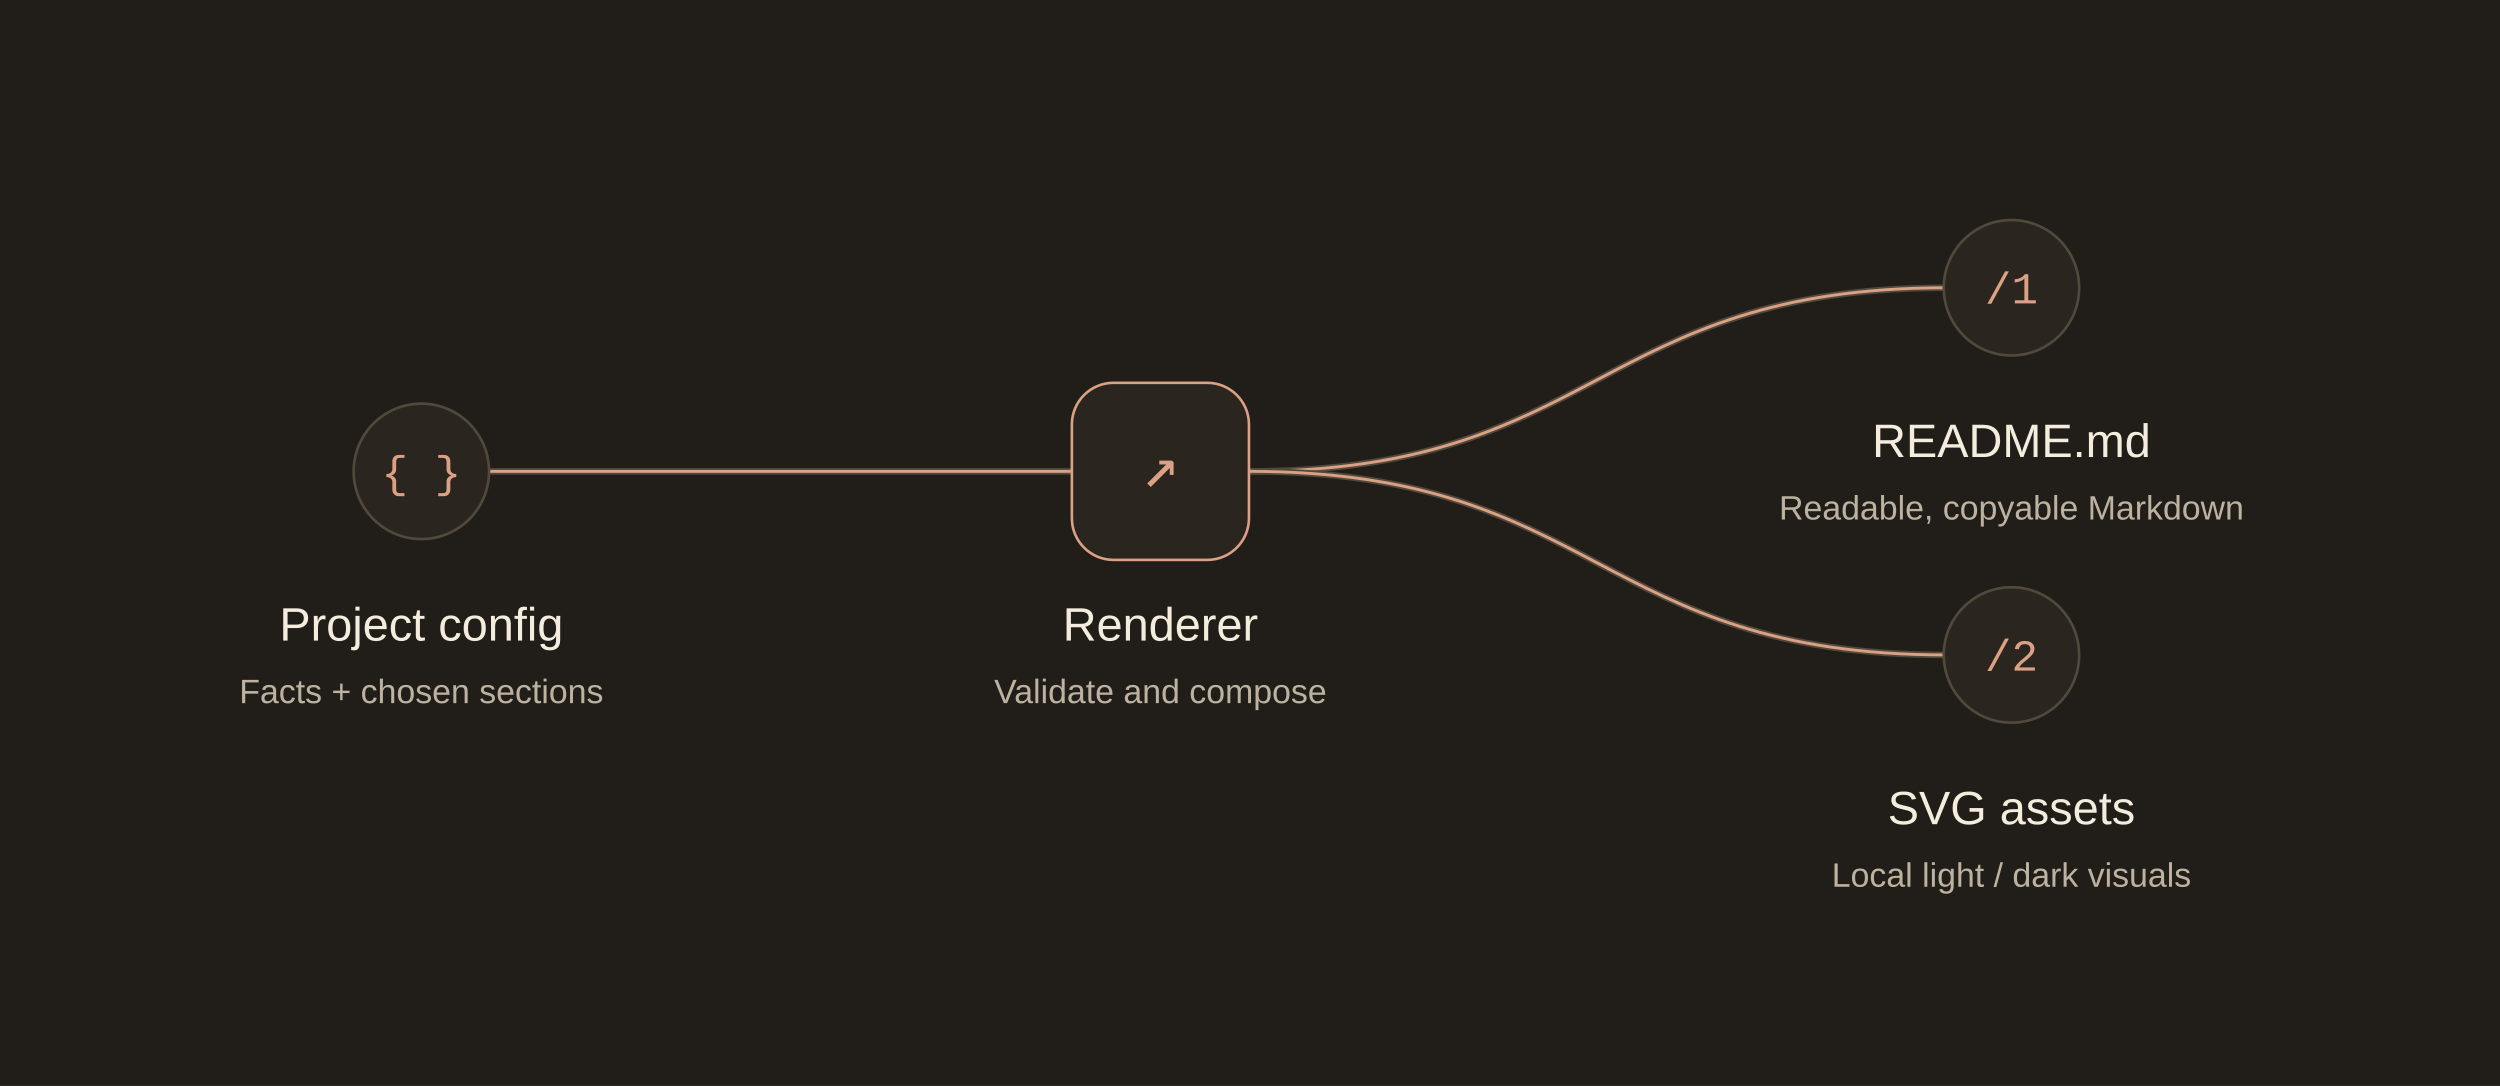
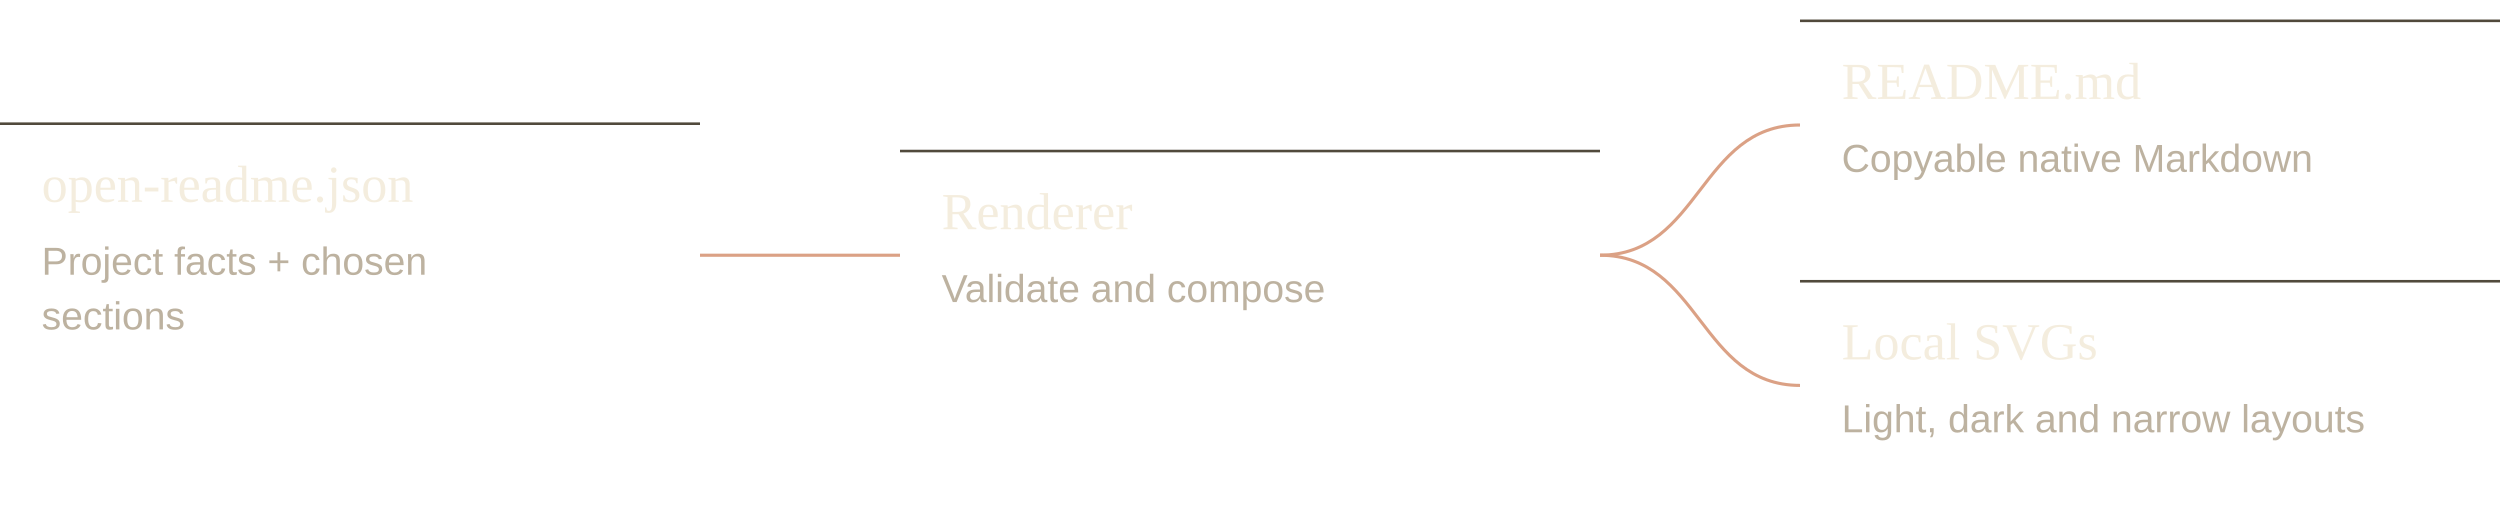
- <svg xmlns="http://www.w3.org/2000/svg" width="960" height="417" viewBox="0 0 960 417" role="img" aria-labelledby="title">
-   <rect x="0" y="0" width="960" height="417" rx="0" fill="#211e19" stroke="none" />
-   <path d="M187.8 181C299.7 181 299.7 181 411.6 181" fill="none" stroke="#514a3c" stroke-width="2.5" />
-   <path d="M187.8 181C299.7 181 299.7 181 411.6 181" fill="none" stroke="#DBA185" stroke-width="1.1" />
-   <path d="M479.6 181C613.5 181 613.5 110.5 747.4 110.5" fill="none" stroke="#514a3c" stroke-width="2.5" />
-   <path d="M479.6 181C613.5 181 613.5 110.5 747.4 110.5" fill="none" stroke="#DBA185" stroke-width="1.1" />
-   <path d="M479.6 181C613.5 181 613.5 251.5 747.4 251.5" fill="none" stroke="#514a3c" stroke-width="2.5" />
-   <path d="M479.6 181C613.5 181 613.5 251.5 747.4 251.5" fill="none" stroke="#DBA185" stroke-width="1.1" />
-   <circle cx="161.8" cy="181" r="26" fill="#2a261f" stroke="#514a3c" />
-   <text x="161.8" y="187" font-family="'SFMono-Regular', Consolas, 'Liberation Mono', monospace" font-size="17" font-weight="500" fill="#DBA185" text-anchor="middle">
-     <tspan x="161.8" dy="0">{ }</tspan>
+ <svg xmlns="http://www.w3.org/2000/svg" width="960" height="196" viewBox="0 0 960 196" role="img" aria-labelledby="title">
+   <path d="M268.8 98C307.2 98 307.2 98 345.6 98" fill="none" stroke="#DBA185" stroke-width="1.2" />
+   <path d="M614.4 98C652.8 98 652.8 48 691.2 48" fill="none" stroke="#DBA185" stroke-width="1.2" />
+   <path d="M614.4 98C652.8 98 652.8 148 691.2 148" fill="none" stroke="#DBA185" stroke-width="1.2" />
+   <path d="M0 47.5L268.8 47.5" stroke="#514a3c" stroke-width="1" fill="none" />
+   <text x="16" y="77.5" font-family="Georgia, 'Times New Roman', serif" font-size="20" font-weight="400" fill="#f4edde" text-anchor="start">
+     <tspan x="16" dy="0">open-readme.json</tspan>
  </text>
-   <text x="161.8" y="246" font-family="-apple-system, BlinkMacSystemFont, 'Segoe UI', Arial, sans-serif" font-size="18" font-weight="500" fill="#f4edde" text-anchor="middle">
-     <tspan x="161.8" dy="0">Project config</tspan>
+   <text x="16" y="105.5" font-family="-apple-system, BlinkMacSystemFont, 'Segoe UI', Arial, sans-serif" font-size="15" font-weight="400" fill="#bdb2a0" text-anchor="start">
+     <tspan x="16" dy="0">Project facts + chosen</tspan>
+     <tspan x="16" dy="21">sections</tspan>
  </text>
-   <text x="161.8" y="270" font-family="-apple-system, BlinkMacSystemFont, 'Segoe UI', Arial, sans-serif" font-size="13" font-weight="400" fill="#bdb2a0" text-anchor="middle">
-     <tspan x="161.8" dy="0">Facts + chosen sections</tspan>
+   <path d="M345.6 58L614.4 58" stroke="#514a3c" stroke-width="1" fill="none" />
+   <text x="361.6" y="88" font-family="Georgia, 'Times New Roman', serif" font-size="20" font-weight="400" fill="#f4edde" text-anchor="start">
+     <tspan x="361.6" dy="0">Renderer</tspan>
  </text>
-   <rect x="411.6" y="147" width="68" height="68" rx="16" fill="#2a261f" stroke="#DBA185" />
-   <text x="445.6" y="187" font-family="'SFMono-Regular', Consolas, 'Liberation Mono', monospace" font-size="24" font-weight="500" fill="#DBA185" text-anchor="middle">
-     <tspan x="445.6" dy="0">↗</tspan>
+   <text x="361.6" y="116" font-family="-apple-system, BlinkMacSystemFont, 'Segoe UI', Arial, sans-serif" font-size="15" font-weight="400" fill="#bdb2a0" text-anchor="start">
+     <tspan x="361.6" dy="0">Validate and compose</tspan>
  </text>
-   <text x="445.6" y="246" font-family="-apple-system, BlinkMacSystemFont, 'Segoe UI', Arial, sans-serif" font-size="18" font-weight="500" fill="#f4edde" text-anchor="middle">
-     <tspan x="445.6" dy="0">Renderer</tspan>
+   <path d="M691.2 8L960 8" stroke="#514a3c" stroke-width="1" fill="none" />
+   <text x="707.2" y="38" font-family="Georgia, 'Times New Roman', serif" font-size="20" font-weight="400" fill="#f4edde" text-anchor="start">
+     <tspan x="707.2" dy="0">README.md</tspan>
  </text>
-   <text x="445.6" y="270" font-family="-apple-system, BlinkMacSystemFont, 'Segoe UI', Arial, sans-serif" font-size="13" font-weight="400" fill="#bdb2a0" text-anchor="middle">
-     <tspan x="445.6" dy="0">Validate and compose</tspan>
+   <text x="707.2" y="66" font-family="-apple-system, BlinkMacSystemFont, 'Segoe UI', Arial, sans-serif" font-size="15" font-weight="400" fill="#bdb2a0" text-anchor="start">
+     <tspan x="707.2" dy="0">Copyable native Markdown</tspan>
  </text>
-   <circle cx="772.4" cy="110.5" r="26" fill="#2a261f" stroke="#514a3c" />
-   <text x="772.4" y="116.5" font-family="'SFMono-Regular', Consolas, 'Liberation Mono', monospace" font-size="17" font-weight="500" fill="#DBA185" text-anchor="middle">
-     <tspan x="772.4" dy="0">/1</tspan>
+   <path d="M691.2 108L960 108" stroke="#514a3c" stroke-width="1" fill="none" />
+   <text x="707.2" y="138" font-family="Georgia, 'Times New Roman', serif" font-size="20" font-weight="400" fill="#f4edde" text-anchor="start">
+     <tspan x="707.2" dy="0">Local SVGs</tspan>
  </text>
-   <text x="772.4" y="175.5" font-family="-apple-system, BlinkMacSystemFont, 'Segoe UI', Arial, sans-serif" font-size="18" font-weight="500" fill="#f4edde" text-anchor="middle">
-     <tspan x="772.4" dy="0">README.md</tspan>
-   </text>
-   <text x="772.4" y="199.5" font-family="-apple-system, BlinkMacSystemFont, 'Segoe UI', Arial, sans-serif" font-size="13" font-weight="400" fill="#bdb2a0" text-anchor="middle">
-     <tspan x="772.4" dy="0">Readable, copyable Markdown</tspan>
-   </text>
-   <circle cx="772.4" cy="251.5" r="26" fill="#2a261f" stroke="#514a3c" />
-   <text x="772.4" y="257.5" font-family="'SFMono-Regular', Consolas, 'Liberation Mono', monospace" font-size="17" font-weight="500" fill="#DBA185" text-anchor="middle">
-     <tspan x="772.4" dy="0">/2</tspan>
-   </text>
-   <text x="772.4" y="316.5" font-family="-apple-system, BlinkMacSystemFont, 'Segoe UI', Arial, sans-serif" font-size="18" font-weight="500" fill="#f4edde" text-anchor="middle">
-     <tspan x="772.4" dy="0">SVG assets</tspan>
-   </text>
-   <text x="772.4" y="340.5" font-family="-apple-system, BlinkMacSystemFont, 'Segoe UI', Arial, sans-serif" font-size="13" font-weight="400" fill="#bdb2a0" text-anchor="middle">
-     <tspan x="772.4" dy="0">Local light / dark visuals</tspan>
+   <text x="707.2" y="166" font-family="-apple-system, BlinkMacSystemFont, 'Segoe UI', Arial, sans-serif" font-size="15" font-weight="400" fill="#bdb2a0" text-anchor="start">
+     <tspan x="707.2" dy="0">Light, dark and narrow layouts</tspan>
  </text>
</svg>
